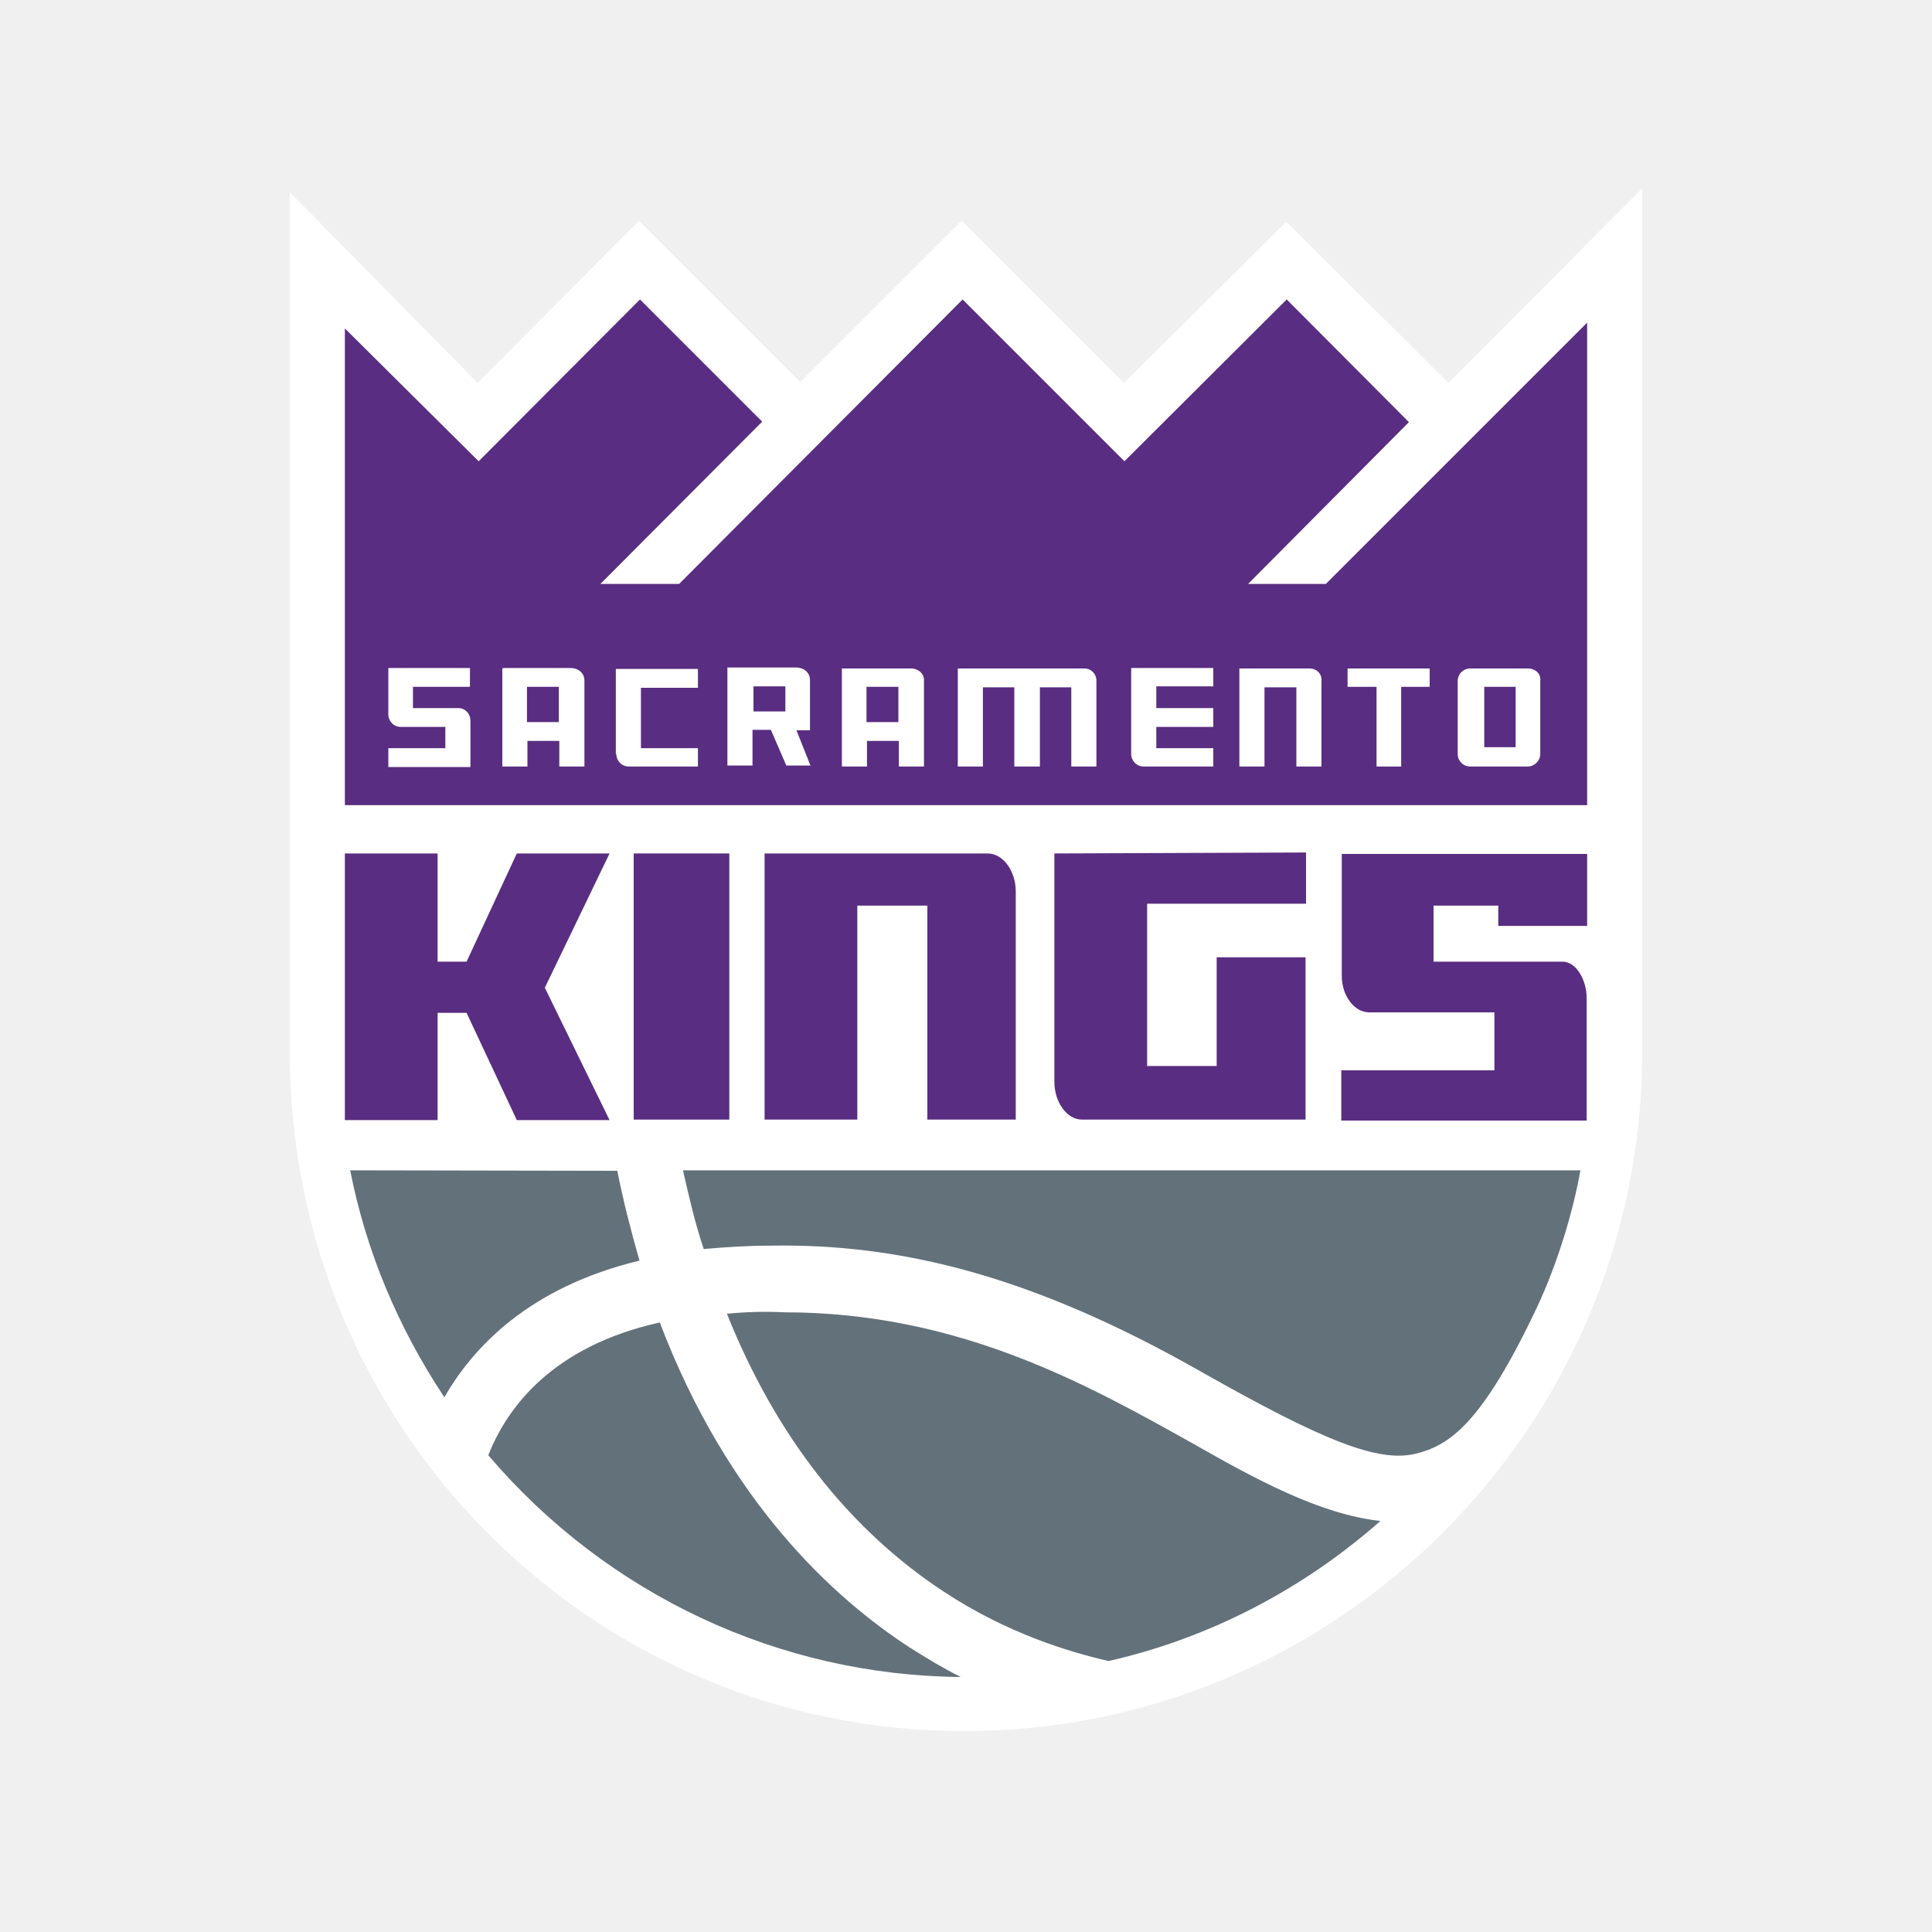
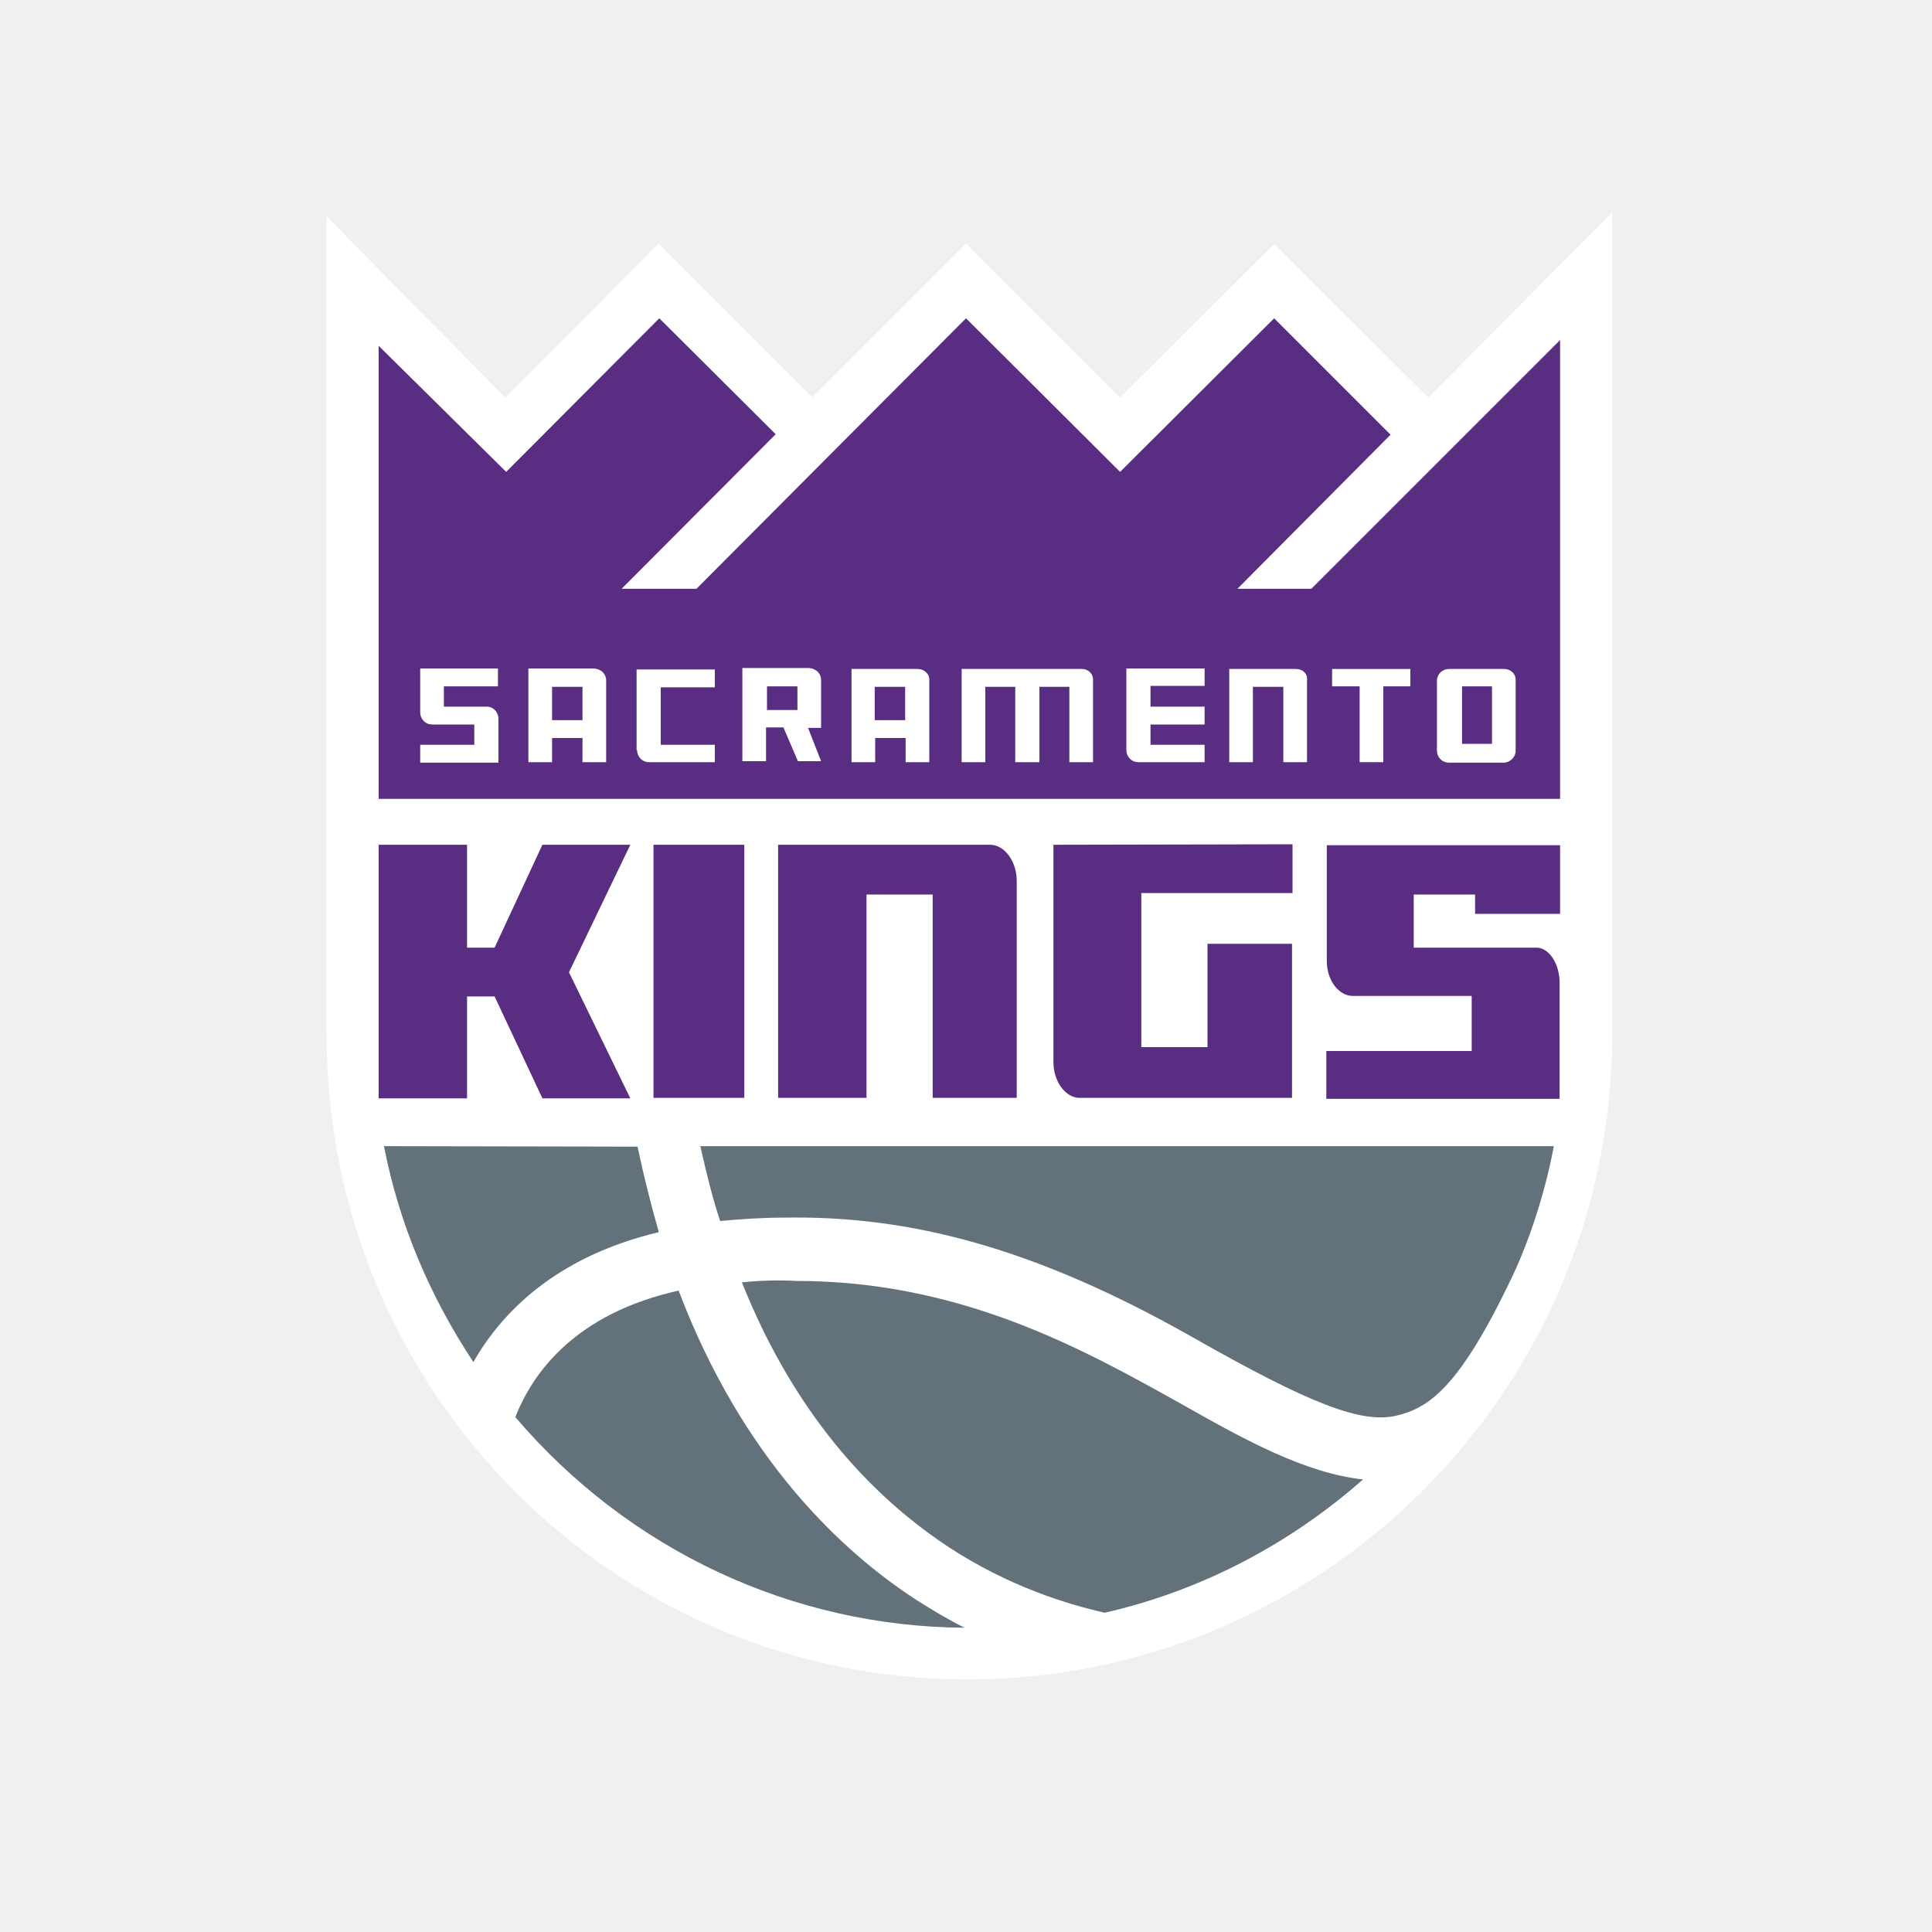
- <svg xmlns="http://www.w3.org/2000/svg" version="1.1" id="Layer_2_1_" x="0px" y="0px" viewBox="0 0 400 400" style="enable-background:new 0 0 400 400;" xml:space="preserve">
+ <svg xmlns="http://www.w3.org/2000/svg" version="1.1" id="Layer_2" x="0px" y="0px" viewBox="0 0 400 400" style="enable-background:new 0 0 400 400;" xml:space="preserve">
  <style type="text/css">
	.st0{fill:#FFFFFF;}
	.st1{fill:#63717A;}
	.st2{fill:#592D81;}
</style>
-   <g id="Layer_2_2_">
-     <path class="st0" d="M340,39l-40.1,40.3l-33.6-33.4l-33.6,33.4l-33.6-33.6l-33.4,33.4l-33.4-33.4L98.9,79.3L60,39.8v178.1   c0,77.5,62.2,140.5,139.6,140.5S340,295.4,340,217.9V39z" />
-     <path class="st1" d="M72.5,242.3c3.3,16.8,9.9,32.5,19.5,47c5.9-10.3,17.5-22.8,40.4-28.3c-1.7-5.9-3.3-12.1-4.6-18.6L72.5,242.3   L72.5,242.3z" />
-     <path class="st1" d="M101.1,301.3c24.7,29,60.4,45.6,97.8,45.9c-3.6-1.8-6.9-3.8-10.4-6c-15.9-10.3-37.8-30.3-51.9-67.4   C114.5,278.7,105,291.3,101.1,301.3" />
-     <path class="st1" d="M150.5,272c10.1,25.2,25.2,44.6,45,57.6c13.1,8.6,25.8,12.4,34,14.3c20.8-4.7,40.2-14.8,56.3-29   c-12.6-1.4-25.8-8.6-39.3-16.3c-21.5-12-48.1-26.9-84.1-26.9C158.5,271.5,154.5,271.6,150.5,272" />
-     <path class="st2" d="M204.5,176.7h-46.2v55.1h19.2v-44.3H192v44.3h18.3v-47.3C210.3,180.4,207.7,176.7,204.5,176.7" />
-     <path class="st2" d="M218.3,176.7V224c0,4.2,2.6,7.8,5.7,7.8h30.3h16v-33.6h-18.4v22.5h-14.4v-33.6h32.9v-10.6L218.3,176.7   L218.3,176.7z" />
-     <polygon class="st2" points="107,176.7 96.6,199.1 90.6,199.1 90.6,176.7 71.4,176.7 71.4,231.9 90.6,231.9 90.6,209.7 96.6,209.7    107,231.9 126.2,231.9 112.8,204.5 126.2,176.7  " />
-     <rect x="131.2" y="176.7" class="st2" width="19.8" height="55.1" />
-     <path class="st2" d="M328.6,191.7v-14.9h-50.8V202c0,4.2,2.6,7.6,5.7,7.6h25.9v12h-31.7V232h50.8v-25.3c0-3.9-2.2-7.6-5-7.6h-26.7   v-11.6h13.4v4.2L328.6,191.7L328.6,191.7z" />
-     <polygon class="st2" points="274.5,120.9 258.4,120.9 291.7,87.4 266.4,62 232.8,95.5 199.3,62 140.6,120.9 124.3,120.9    157.8,87.3 132.5,62 99.1,95.5 71.4,68 71.4,122.9 71.4,166.7 328.6,166.7 328.6,124.2 328.6,66.8  " />
-     <path class="st0" d="M127.6,156.1c0,1.4,1.1,2.6,2.6,2.6h14.3v-3.8h-11.8v-12.5h11.8v-3.9h-17v17.6H127.6z" />
-     <path class="st0" d="M104,138.4v20.3h5.2v-5.3h6.6v5.3h5.2v-17.8c0-1.5-1.2-2.6-2.9-2.6h-14V138.4z M115.7,149.5h-6.6v-7.3h6.6   V149.5z" />
-     <path class="st0" d="M316.3,138.4h-11.9c-1.4,0-2.6,1.1-2.6,2.6v15.1c0,1.4,1.1,2.6,2.6,2.6h11.9c1.4,0,2.6-1.2,2.6-2.6V141   C319.1,139.5,317.9,138.4,316.3,138.4 M313.8,154.7h-6.5v-12.5h6.5V154.7z" />
-     <path class="st0" d="M80.4,147.9c0,1.4,1.1,2.6,2.6,2.6h9.2v4.4H80.4v3.9h17v-9.6c0-1.3-0.9-2.5-2.4-2.6h-0.1h-9.4v-4.4h11.8v-3.9   H80.4V147.9z" />
-     <path class="st0" d="M188.7,138.4h-14.4v20.3h5.2v-5.3h6.6v5.3h5.2v-17.8C191.4,139.5,190.1,138.4,188.7,138.4 M186,149.5h-6.6   v-7.3h6.6V149.5z" />
-     <polygon class="st0" points="279,142.2 285,142.2 285,158.7 290.1,158.7 290.1,142.2 296,142.2 296,138.4 279,138.4  " />
-     <path class="st0" d="M224.5,138.4h-26.2v20.3h5.2v-16.4h6.5v16.4h5.3v-16.4h6.5v16.4h5.2v-17.8C227,139.5,225.9,138.4,224.5,138.4" />
-     <path class="st0" d="M271.1,138.4h-14.5v20.3h5.2v-16.4h6.6v16.4h5.2v-17.8C273.7,139.5,272.6,138.4,271.1,138.4" />
-     <path class="st0" d="M234.2,156.1c0,1.4,1.1,2.6,2.6,2.6h14.4v-3.8h-11.8v-4.4h11.8v-3.9h-11.8v-4.5h11.8v-3.8h-17V156.1z" />
-     <path class="st0" d="M164.9,151.2h2.8v-10.4c0-1.5-1.2-2.6-2.9-2.6h-14.2v20.3h5.2v-7.4h3.8l3.2,7.4h5L164.9,151.2z M162.6,147.3   h-6.6v-5.2h6.6V147.3z" />
-     <path class="st1" d="M159.4,257.9c27.3-0.5,54.6,6.4,89.1,26c25.6,14.5,36.8,18.9,44.5,17.1c7-1.7,13.7-6,25.2-30.3   c4.4-9.4,7.6-20.3,9-28.4H141.4c1.3,5.7,2.6,11.3,4.3,16.3C150.1,258.2,154.9,257.9,159.4,257.9" />
+   <g id="Layer_2_1_">
+     <path class="st0" d="M333.8,44l-38.1,38.3l-31.9-31.8l-31.9,31.8L200,50.4l-31.8,31.8l-31.8-31.8l-31.8,31.9L67.6,44.8v169.3   c0,73.7,59.1,133.6,132.7,133.6s133.5-59.9,133.5-133.6V44z" />
+     <path class="st1" d="M79.5,237.3c3.1,16,9.4,30.9,18.5,44.7c5.6-9.8,16.6-21.7,38.4-26.9c-1.6-5.6-3.1-11.5-4.4-17.7L79.5,237.3   L79.5,237.3z" />
+     <path class="st1" d="M106.7,293.4c23.5,27.6,57.4,43.4,93,43.6c-3.4-1.7-6.6-3.6-9.9-5.7c-15.1-9.8-35.9-28.8-49.3-64.1   C119.4,271.9,110.4,283.9,106.7,293.4" />
+     <path class="st1" d="M153.6,265.5c9.6,24,24,42.4,42.8,54.8c12.5,8.2,24.5,11.8,32.3,13.6c19.8-4.5,38.2-14.1,53.5-27.6   c-12-1.3-24.5-8.2-37.4-15.5c-20.4-11.4-45.7-25.6-80-25.6C161.2,265,157.4,265.1,153.6,265.5" />
+     <path class="st2" d="M205,174.9h-43.9v52.4h18.3v-42.1h13.7v42.1h17.4v-45C210.5,178.4,208,174.9,205,174.9" />
+     <path class="st2" d="M218.1,174.9v45c0,4,2.5,7.4,5.4,7.4h28.8h15.2v-31.9H250v21.4h-13.7v-31.9h31.3v-10.1L218.1,174.9   L218.1,174.9z" />
+     <polygon class="st2" points="112.3,174.9 102.4,196.2 96.7,196.2 96.7,174.9 78.4,174.9 78.4,227.4 96.7,227.4 96.7,206.3    102.4,206.3 112.3,227.4 130.5,227.4 117.8,201.3 130.5,174.9  " />
+     <rect x="135.3" y="174.9" class="st2" width="18.8" height="52.4" />
+     <path class="st2" d="M323,189.2V175h-48.3v24c0,4,2.5,7.2,5.4,7.2h24.6v11.4h-30.1v9.9h48.3v-24.1c0-3.7-2.1-7.2-4.8-7.2h-25.4v-11   h12.7v4L323,189.2L323,189.2z" />
+     <polygon class="st2" points="271.5,121.9 256.2,121.9 287.9,90 263.8,65.9 231.9,97.7 200,65.9 144.2,121.9 128.7,121.9    160.6,89.9 136.5,65.9 104.8,97.7 78.4,71.6 78.4,123.8 78.4,165.4 323,165.4 323,125 323,70.4  " />
+     <path class="st0" d="M131.9,155.3c0,1.3,1,2.5,2.5,2.5H148v-3.6h-11.2v-11.9H148v-3.7h-16.2V155.3z" />
+     <path class="st0" d="M109.4,138.5v19.3h4.9v-5h6.3v5h4.9v-16.9c0-1.4-1.1-2.5-2.8-2.5H109.4L109.4,138.5z M120.6,149.1h-6.3v-6.9   h6.3V149.1z" />
+     <path class="st0" d="M311.3,138.5H300c-1.3,0-2.5,1-2.5,2.5v14.4c0,1.3,1,2.5,2.5,2.5h11.3c1.3,0,2.5-1.1,2.5-2.5v-14.4   C313.9,139.5,312.8,138.5,311.3,138.5 M308.9,154h-6.2v-11.9h6.2V154z" />
+     <path class="st0" d="M87,147.5c0,1.3,1,2.5,2.5,2.5h8.7v4.2H87v3.7h16.2v-9.1c0-1.2-0.9-2.4-2.3-2.5h-0.1h-8.9v-4.2h11.2v-3.7H87   V147.5z" />
+     <path class="st0" d="M190,138.5h-13.7v19.3h4.9v-5h6.3v5h4.9v-16.9C192.5,139.5,191.3,138.5,190,138.5 M187.4,149.1h-6.3v-6.9h6.3   V149.1z" />
+     <polygon class="st0" points="275.8,142.1 281.5,142.1 281.5,157.8 286.4,157.8 286.4,142.1 292,142.1 292,138.5 275.8,138.5  " />
+     <path class="st0" d="M224,138.5h-24.9v19.3h4.9v-15.6h6.2v15.6h5v-15.6h6.2v15.6h4.9v-16.9C226.4,139.5,225.3,138.5,224,138.5" />
+     <path class="st0" d="M268.3,138.5h-13.8v19.3h4.9v-15.6h6.3v15.6h4.9v-16.9C270.8,139.5,269.7,138.5,268.3,138.5" />
+     <path class="st0" d="M233.2,155.3c0,1.3,1,2.5,2.5,2.5h13.7v-3.6h-11.2v-4.2h11.2v-3.7h-11.2V142h11.2v-3.6h-16.2V155.3z" />
+     <path class="st0" d="M167.3,150.7h2.7v-9.9c0-1.4-1.1-2.5-2.8-2.5h-13.5v19.3h4.9v-7h3.6l3,7h4.8L167.3,150.7z M165.1,147h-6.3   v-4.9h6.3V147z" />
+     <path class="st1" d="M162.1,252.1c26-0.5,51.9,6.1,84.7,24.7c24.3,13.8,35,18,42.3,16.3c6.7-1.6,13-5.7,24-28.8   c4.2-8.9,7.2-19.3,8.6-27H145c1.2,5.4,2.5,10.7,4.1,15.5C153.3,252.4,157.8,252.1,162.1,252.1" />
  </g>
</svg>
